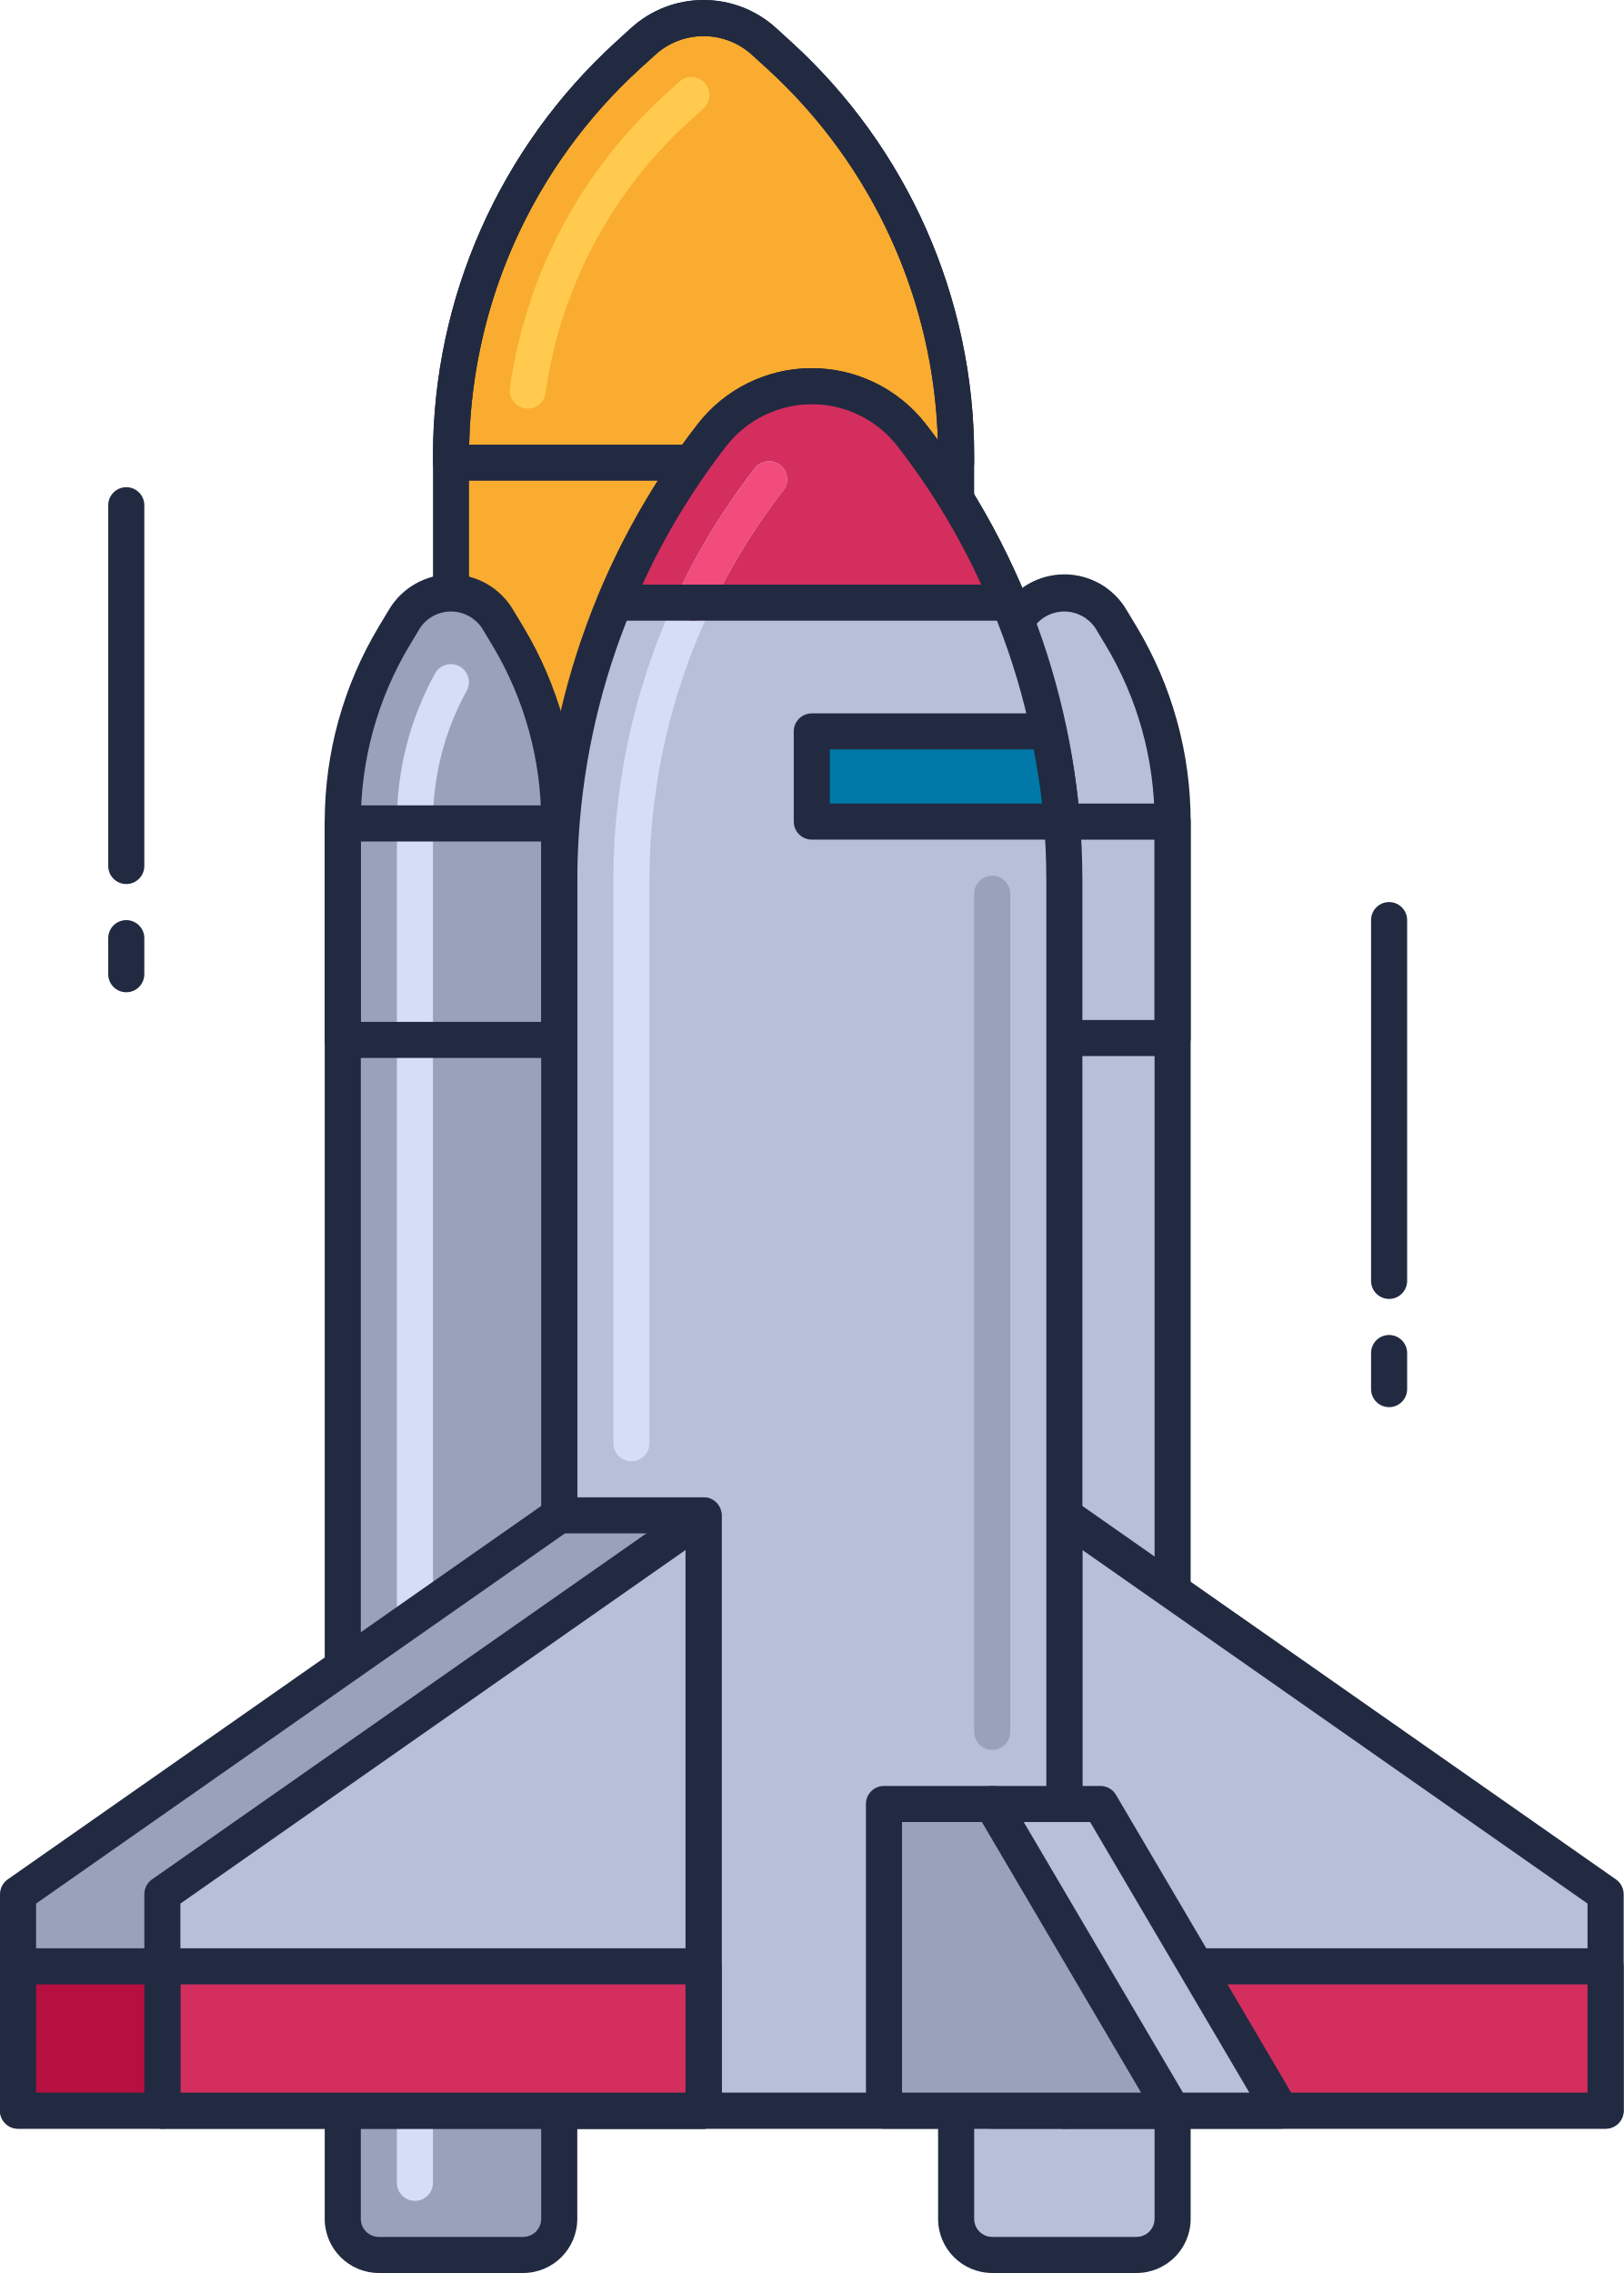
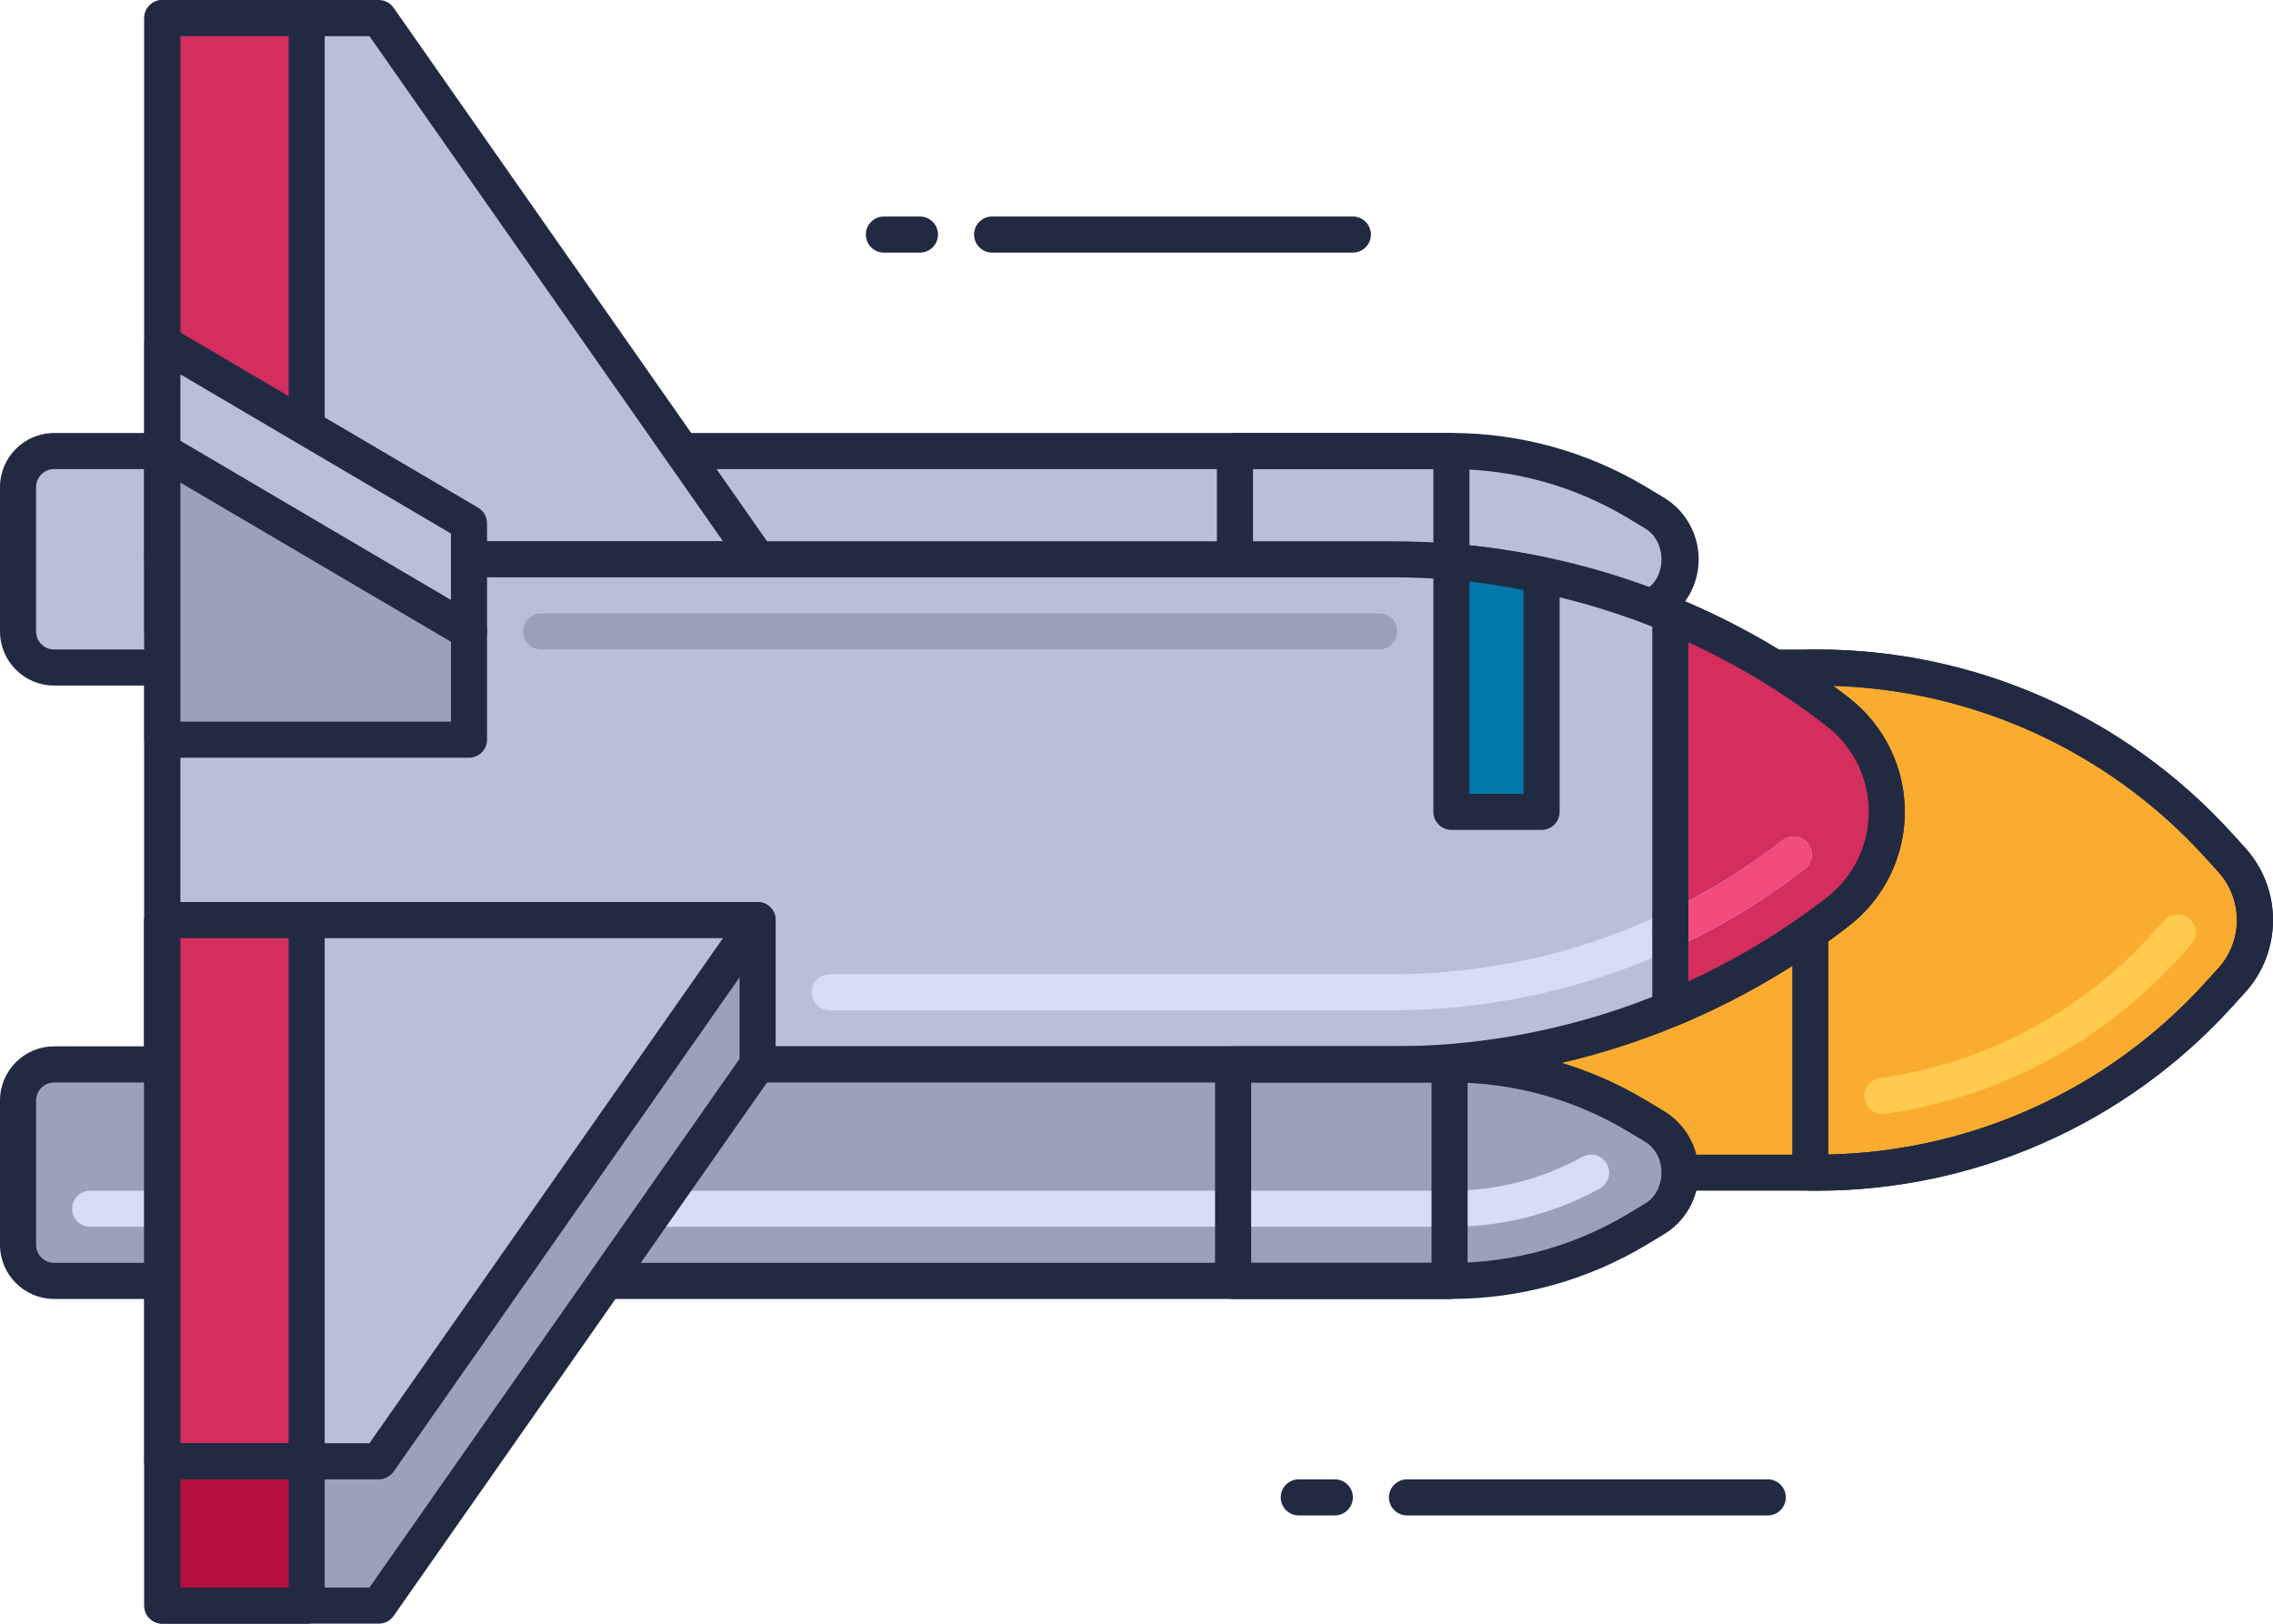
- <svg xmlns="http://www.w3.org/2000/svg" width="257.801" height="360.94" viewBox="0 0 257.801 360.94">
-   <g id="Space_Shuttle_Launch" transform="translate(-60.538 -0.396)">
-     <g id="Group_621" data-name="Group 621" transform="translate(129.283 0.396)">
-       <path id="Path_514" data-name="Path 514" d="M105.953,333.171H25.75V70.334A85.937,85.937,0,0,1,53.878,6.75l2.337-2.125a14.318,14.318,0,0,1,19.266,0L77.819,6.75a85.937,85.937,0,0,1,28.128,63.584V333.171Z" transform="translate(-22.886 1.989)" fill="#f9ac2f" />
-       <path id="Path_515" data-name="Path 515" d="M108.317,338.42h-80.2a2.865,2.865,0,0,1-2.864-2.864V72.719a88.985,88.985,0,0,1,29.068-65.7L56.655,4.89a17.116,17.116,0,0,1,23.121,0l2.332,2.125a88.969,88.969,0,0,1,29.074,65.7V335.555A2.865,2.865,0,0,1,108.317,338.42Zm-77.339-5.729h74.474V72.719A83.239,83.239,0,0,0,78.264,11.254L75.927,9.129a11.4,11.4,0,0,0-15.41,0L58.173,11.26A83.2,83.2,0,0,0,30.979,72.719Z" transform="translate(-25.25 -0.396)" fill="#212a41" />
+ <svg xmlns="http://www.w3.org/2000/svg" width="447.808" height="319.847" viewBox="0 0 447.808 319.847">
+   <g id="Space_Shuttle_Launch" transform="translate(0 319.847) rotate(-90)">
+     <g id="Group_621" data-name="Group 621" transform="translate(85.291 28.43)">
+       <path id="Path_514" data-name="Path 514" d="M99.506,0H0V326.095a106.619,106.619,0,0,0,34.9,78.887l2.9,2.637a17.764,17.764,0,0,0,23.9,0l2.9-2.637a106.619,106.619,0,0,0,34.9-78.887V0Z" transform="translate(3.554 3.554)" fill="#f9ac2f" />
+       <path id="Path_515" data-name="Path 515" d="M103.06,0H3.554A3.555,3.555,0,0,0,0,3.554V329.649a110.4,110.4,0,0,0,36.064,81.517l2.9,2.637a21.236,21.236,0,0,0,28.686,0l2.893-2.637a110.382,110.382,0,0,0,36.071-81.517V3.554A3.555,3.555,0,0,0,103.06,0ZM7.108,7.108h92.4V329.649a103.273,103.273,0,0,1-33.732,76.257l-2.9,2.637a14.141,14.141,0,0,1-19.119,0L40.847,405.9a103.227,103.227,0,0,1-33.74-76.25Z" fill="#212a41" />
    </g>
-     <g id="Group_622" data-name="Group 622" transform="translate(129.283 0.396)">
-       <path id="Path_516" data-name="Path 516" d="M108.317,76.734h-80.2A2.865,2.865,0,0,1,25.25,73.87V72.719a88.985,88.985,0,0,1,29.068-65.7L56.655,4.89a17.109,17.109,0,0,1,23.116,0l2.337,2.125h0a88.969,88.969,0,0,1,29.074,65.7V73.87A2.862,2.862,0,0,1,108.317,76.734ZM31,71.006h74.44A83.265,83.265,0,0,0,78.264,11.254L75.927,9.129a11.411,11.411,0,0,0-15.416,0l-2.337,2.125A83.249,83.249,0,0,0,31,71.006Z" transform="translate(-25.25 -0.396)" fill="#212a41" />
+     <g id="Group_622" data-name="Group 622" transform="translate(85.291 353.096)">
+       <path id="Path_516" data-name="Path 516" d="M103.06,0H3.554A3.555,3.555,0,0,0,0,3.554V4.982A110.4,110.4,0,0,0,36.064,86.5l2.9,2.637a21.226,21.226,0,0,0,28.679,0l2.9-2.637h0A110.382,110.382,0,0,0,106.613,4.982V3.554A3.551,3.551,0,0,0,103.06,0ZM7.129,7.108H99.485A103.305,103.305,0,0,1,65.773,81.239l-2.9,2.637a14.158,14.158,0,0,1-19.126,0l-2.9-2.637A103.285,103.285,0,0,1,7.129,7.108Z" transform="translate(0 0)" fill="#212a41" />
    </g>
-     <g id="Group_623" data-name="Group 623" transform="translate(141.464 12.624)">
-       <path id="Path_517" data-name="Path 517" d="M30.245,55.183a2.361,2.361,0,0,1-.4-.029,2.866,2.866,0,0,1-2.44-3.231A77.552,77.552,0,0,1,51.969,5.4l2.343-2.131a2.867,2.867,0,0,1,3.85,4.251L55.819,9.645A71.837,71.837,0,0,0,33.075,52.72,2.86,2.86,0,0,1,30.245,55.183Z" transform="translate(-27.376 -2.53)" fill="#ffca4d" />
+     <g id="Group_623" data-name="Group 623" transform="translate(100.403 367.312)">
+       <path id="Path_517" data-name="Path 517" d="M3.56,0a2.929,2.929,0,0,0-.5.036A3.556,3.556,0,0,0,.034,4.044a96.217,96.217,0,0,0,30.477,57.72l2.907,2.644a3.558,3.558,0,0,0,4.776-5.274L35.288,56.5A89.126,89.126,0,0,1,7.071,3.056,3.548,3.548,0,0,0,3.56,0Z" transform="translate(0 0)" fill="#ffca4d" />
    </g>
-     <g id="Group_624" data-name="Group 624" transform="translate(209.486 91.601)">
-       <path id="Path_518" data-name="Path 518" d="M47.914,23.743l1.656-2.756a8.591,8.591,0,0,1,14.734,0l1.656,2.756a57.32,57.32,0,0,1,8.164,29.475V275.094a5.731,5.731,0,0,1-5.729,5.729H45.479a5.731,5.731,0,0,1-5.729-5.729V53.218A57.3,57.3,0,0,1,47.914,23.743Z" transform="translate(-36.886 -13.953)" fill="#b7c0d7" />
-       <path id="Path_519" data-name="Path 519" d="M70.758,286.05H47.843a8.6,8.6,0,0,1-8.593-8.593V55.581a60.2,60.2,0,0,1,8.57-30.947h0l1.656-2.756a11.455,11.455,0,0,1,19.65.006l1.656,2.75a60.14,60.14,0,0,1,8.57,30.947V277.457A8.6,8.6,0,0,1,70.758,286.05ZM52.736,27.579a54.414,54.414,0,0,0-7.757,28V277.457a2.869,2.869,0,0,0,2.864,2.864H70.758a2.869,2.869,0,0,0,2.864-2.864V55.581a54.414,54.414,0,0,0-7.757-28l-1.656-2.75a5.925,5.925,0,0,0-9.825-.006Z" transform="translate(-39.25 -16.316)" fill="#212a41" />
+     <g id="Group_624" data-name="Group 624" transform="translate(184.797 0)">
+       <path id="Path_518" data-name="Path 518" d="M10.128,318.952l2.054,3.419a10.658,10.658,0,0,0,18.281,0l2.054-3.419a71.115,71.115,0,0,0,10.128-36.568V7.108A7.11,7.11,0,0,0,35.538,0H7.108A7.11,7.11,0,0,0,0,7.108V282.383A71.1,71.1,0,0,0,10.128,318.952Z" transform="translate(3.554 3.554)" fill="#b7c0d7" />
+       <path id="Path_519" data-name="Path 519" d="M39.092,0H10.661A10.674,10.674,0,0,0,0,10.661V285.937a74.683,74.683,0,0,0,10.633,38.4h0l2.054,3.419a14.212,14.212,0,0,0,24.379-.007l2.054-3.412a74.614,74.614,0,0,0,10.633-38.4V10.661A10.674,10.674,0,0,0,39.092,0ZM16.731,320.679a67.51,67.51,0,0,1-9.624-34.742V10.661a3.56,3.56,0,0,1,3.554-3.554h28.43a3.56,3.56,0,0,1,3.554,3.554V285.937a67.509,67.509,0,0,1-9.624,34.742l-2.054,3.412c-2.594,4.328-9.6,4.321-12.189.007Z" transform="translate(0 0)" fill="#212a41" />
    </g>
-     <g id="Group_625" data-name="Group 625" transform="translate(209.486 127.996)">
-       <path id="Path_520" data-name="Path 520" d="M76.487,62.771H42.114a2.865,2.865,0,0,1-2.864-2.864V25.533a2.865,2.865,0,0,1,2.864-2.864H76.487a2.865,2.865,0,0,1,2.864,2.864V59.906A2.862,2.862,0,0,1,76.487,62.771ZM44.979,57.042H73.623V28.4H44.979Z" transform="translate(-39.25 -22.669)" fill="#212a41" />
+     <g id="Group_625" data-name="Group 625" transform="translate(184.797 239.745)">
+       <path id="Path_520" data-name="Path 520" d="M46.2,0H3.554A3.555,3.555,0,0,0,0,3.554V46.2a3.555,3.555,0,0,0,3.554,3.554H46.2A3.555,3.555,0,0,0,49.753,46.2V3.554A3.551,3.551,0,0,0,46.2,0ZM7.108,7.108H42.645V42.645H7.108Z" fill="#212a41" />
    </g>
-     <g id="Group_626" data-name="Group 626" transform="translate(226.673 238.167)">
-       <path id="Path_521" data-name="Path 521" d="M128.682,102.552,42.75,42.4v94.525h85.932Z" transform="translate(-39.886 -39.537)" fill="#b7c0d7" />
-       <path id="Path_522" data-name="Path 522" d="M131.046,142.153H45.114a2.865,2.865,0,0,1-2.864-2.864V44.763a2.87,2.87,0,0,1,4.514-2.343L132.7,102.573a2.882,2.882,0,0,1,1.22,2.349v34.373A2.873,2.873,0,0,1,131.046,142.153Zm-83.067-5.729h80.2V106.405l-80.2-56.142Z" transform="translate(-42.25 -41.9)" fill="#212a41" />
+     <g id="Group_626" data-name="Group 626" transform="translate(206.119 28.43)">
+       <path id="Path_521" data-name="Path 521" d="M106.613,42.645,0,117.275V0H106.613Z" transform="translate(3.554 3.554)" fill="#b7c0d7" />
+       <path id="Path_522" data-name="Path 522" d="M110.167,0H3.554A3.555,3.555,0,0,0,0,3.554V120.829a3.56,3.56,0,0,0,5.6,2.907L112.214,49.106a3.575,3.575,0,0,0,1.514-2.914V3.547A3.564,3.564,0,0,0,110.167,0ZM7.108,7.108h99.506V44.351L7.108,114.005Z" transform="translate(0 0)" fill="#212a41" />
    </g>
-     <g id="Group_627" data-name="Group 627" transform="translate(146.47 58.861)">
-       <path id="Path_523" data-name="Path 523" d="M84.813,19.021l-.137-.178a20.045,20.045,0,0,0-31.652,0l-.137.178A114.56,114.56,0,0,0,28.751,89.364V284.934h80.2V89.364A114.6,114.6,0,0,0,84.813,19.021Z" transform="translate(-25.881 -8.239)" fill="#b7c0d7" />
-       <path id="Path_524" data-name="Path 524" d="M111.317,290.16h-80.2A2.865,2.865,0,0,1,28.25,287.3V91.726a118,118,0,0,1,24.737-72.1A22.919,22.919,0,0,1,89.3,19.446l.137.178a118,118,0,0,1,24.737,72.1V287.3A2.857,2.857,0,0,1,111.317,290.16Zm-77.339-5.729h74.474V91.726A112.257,112.257,0,0,0,84.925,23.147l-.132-.178a17.189,17.189,0,0,0-27.137-.006A112.406,112.406,0,0,0,33.985,91.726V284.431Z" transform="translate(-28.25 -10.601)" fill="#212a41" />
+     <g id="Group_627" data-name="Group 627" transform="translate(106.613 28.43)">
+       <path id="Path_523" data-name="Path 523" d="M69.555,329.912l-.171.22a24.87,24.87,0,0,1-39.269,0l-.171-.22A142.132,142.132,0,0,1,0,242.638V0H99.506V242.638A142.182,142.182,0,0,1,69.555,329.912Z" transform="translate(3.561 3.554)" fill="#b7c0d7" />
+       <path id="Path_524" data-name="Path 524" d="M103.06,0H3.554A3.555,3.555,0,0,0,0,3.554V246.192a146.4,146.4,0,0,0,30.69,89.456,28.435,28.435,0,0,0,45.055.22l.171-.22a146.4,146.4,0,0,0,30.69-89.456V3.554A3.545,3.545,0,0,0,103.06,0ZM7.108,7.108h92.4V246.192a139.275,139.275,0,0,1-29.191,85.085l-.163.22a21.326,21.326,0,0,1-33.669.007A139.459,139.459,0,0,1,7.115,246.192V7.108Z" transform="translate(0 0)" fill="#212a41" />
    </g>
-     <g id="Group_628" data-name="Group 628" transform="translate(112.097 91.601)">
-       <path id="Path_525" data-name="Path 525" d="M30.914,23.743l1.656-2.756a8.591,8.591,0,0,1,14.734,0l1.656,2.756a57.32,57.32,0,0,1,8.164,29.475V275.094a5.731,5.731,0,0,1-5.729,5.729H28.479a5.731,5.731,0,0,1-5.729-5.729V53.218A57.3,57.3,0,0,1,30.914,23.743Z" transform="translate(-19.886 -13.953)" fill="#99a2b9" />
-       <path id="Path_526" data-name="Path 526" d="M53.758,286.05H30.843a8.6,8.6,0,0,1-8.593-8.593V55.581a60.2,60.2,0,0,1,8.57-30.947h0l1.656-2.756a11.455,11.455,0,0,1,19.65.006l1.656,2.75a60.141,60.141,0,0,1,8.57,30.947V277.457A8.6,8.6,0,0,1,53.758,286.05ZM35.736,27.579a54.414,54.414,0,0,0-7.757,28V277.457a2.869,2.869,0,0,0,2.864,2.864H53.758a2.869,2.869,0,0,0,2.864-2.864V55.581a54.414,54.414,0,0,0-7.757-28l-1.656-2.75a5.925,5.925,0,0,0-9.825-.006Z" transform="translate(-22.25 -16.316)" fill="#212a41" />
+     <g id="Group_628" data-name="Group 628" transform="translate(63.968 0)">
+       <path id="Path_525" data-name="Path 525" d="M10.128,318.952l2.054,3.419a10.658,10.658,0,0,0,18.281,0l2.054-3.419a71.115,71.115,0,0,0,10.128-36.568V7.108A7.11,7.11,0,0,0,35.538,0H7.108A7.11,7.11,0,0,0,0,7.108V282.383A71.1,71.1,0,0,0,10.128,318.952Z" transform="translate(3.554 3.554)" fill="#99a2b9" />
+       <path id="Path_526" data-name="Path 526" d="M39.092,0H10.661A10.674,10.674,0,0,0,0,10.661V285.937a74.683,74.683,0,0,0,10.633,38.4h0l2.054,3.419a14.212,14.212,0,0,0,24.379-.007l2.054-3.412a74.615,74.615,0,0,0,10.633-38.4V10.661A10.674,10.674,0,0,0,39.092,0ZM16.731,320.679a67.51,67.51,0,0,1-9.624-34.742V10.661a3.56,3.56,0,0,1,3.554-3.554h28.43a3.56,3.56,0,0,1,3.554,3.554V285.937a67.51,67.51,0,0,1-9.624,34.742l-2.054,3.412c-2.594,4.328-9.6,4.321-12.189.007Z" transform="translate(0 0)" fill="#212a41" />
    </g>
-     <g id="Group_629" data-name="Group 629" transform="translate(123.555 105.812)">
-       <path id="Path_527" data-name="Path 527" d="M27.114,262.862A2.865,2.865,0,0,1,24.25,260V43.851a48.811,48.811,0,0,1,6.084-23.574,2.866,2.866,0,0,1,5.013,2.778,43.083,43.083,0,0,0-5.368,20.8V260A2.865,2.865,0,0,1,27.114,262.862Z" transform="translate(-24.25 -18.797)" fill="#d5def5" />
+     <g id="Group_629" data-name="Group 629" transform="translate(78.183 14.215)">
+       <path id="Path_527" data-name="Path 527" d="M3.554,0A3.555,3.555,0,0,0,0,3.554V271.722A60.559,60.559,0,0,0,7.548,300.97a3.555,3.555,0,0,0,6.219-3.447,53.452,53.452,0,0,1-6.66-25.808V3.554A3.555,3.555,0,0,0,3.554,0Z" fill="#d5def5" />
    </g>
-     <g id="Group_630" data-name="Group 630" transform="translate(226.673 309.776)">
-       <rect id="Rectangle_202" data-name="Rectangle 202" width="85.932" height="22.915" transform="translate(2.864 2.864)" fill="#d32e5e" />
-       <path id="Path_528" data-name="Path 528" d="M131.046,83.044H45.114A2.865,2.865,0,0,1,42.25,80.18V57.264A2.865,2.865,0,0,1,45.114,54.4h85.932a2.865,2.865,0,0,1,2.864,2.864V80.18A2.865,2.865,0,0,1,131.046,83.044ZM47.979,77.315h80.2V60.129h-80.2Z" transform="translate(-42.25 -54.4)" fill="#212a41" />
+     <g id="Group_630" data-name="Group 630" transform="translate(206.119 28.43)">
+       <rect id="Rectangle_202" data-name="Rectangle 202" width="106.613" height="28.43" transform="translate(3.554 3.554)" fill="#d32e5e" />
+       <path id="Path_528" data-name="Path 528" d="M110.167,0H3.554A3.555,3.555,0,0,0,0,3.554v28.43a3.555,3.555,0,0,0,3.554,3.554H110.167a3.555,3.555,0,0,0,3.554-3.554V3.554A3.555,3.555,0,0,0,110.167,0ZM7.108,7.108h99.506V28.43H7.108Z" fill="#212a41" />
    </g>
-     <g id="Group_631" data-name="Group 631" transform="translate(158.151 61.722)">
-       <path id="Path_529" data-name="Path 529" d="M45.745,18.843l-.137.178A114.147,114.147,0,0,0,30.289,45.476h62.57A114.8,114.8,0,0,0,77.54,19.021l-.137-.178A20.051,20.051,0,0,0,45.745,18.843Z" transform="translate(-30.289 -11.1)" fill="#d32e5e" />
+     <g id="Group_631" data-name="Group 631" transform="translate(121.106 329.073)">
+       <path id="Path_529" data-name="Path 529" d="M19.176,33.043l-.171-.22A141.62,141.62,0,0,1,0,0H77.629A142.426,142.426,0,0,1,58.623,32.823l-.171.22A24.877,24.877,0,0,1,19.176,33.043Z" transform="translate(0 0)" fill="#d32e5e" />
    </g>
-     <g id="Group_632" data-name="Group 632" transform="translate(215.215 283.996)">
-       <path id="Path_530" data-name="Path 530" d="M57.936,50.4H40.75V99.095H86.58Z" transform="translate(-37.886 -47.536)" fill="#b7c0d7" />
-       <path id="Path_531" data-name="Path 531" d="M88.945,104.323H43.114a2.865,2.865,0,0,1-2.864-2.864V52.764A2.865,2.865,0,0,1,43.114,49.9H60.3a2.866,2.866,0,0,1,2.469,1.415L91.414,100.01a2.864,2.864,0,0,1-2.469,4.314ZM45.979,98.595H83.938L58.662,55.629H45.979Z" transform="translate(-40.25 -49.9)" fill="#212a41" />
+     <g id="Group_632" data-name="Group 632" transform="translate(191.904 28.43)">
+       <path id="Path_530" data-name="Path 530" d="M21.323,60.414H0V0H56.86Z" transform="translate(3.554 3.554)" fill="#b7c0d7" />
+       <path id="Path_531" data-name="Path 531" d="M60.414,0H3.554A3.555,3.555,0,0,0,0,3.554V63.968a3.555,3.555,0,0,0,3.554,3.554H24.876a3.556,3.556,0,0,0,3.063-1.756L63.478,5.352A3.553,3.553,0,0,0,60.414,0ZM7.108,7.108H54.2L22.844,60.414H7.108Z" transform="translate(0)" fill="#212a41" />
    </g>
-     <g id="Group_633" data-name="Group 633" transform="translate(198.029 283.996)">
-       <path id="Path_532" data-name="Path 532" d="M54.936,50.4H37.75V99.095H83.58Z" transform="translate(-34.886 -47.536)" fill="#99a2b9" />
-       <path id="Path_533" data-name="Path 533" d="M85.945,104.323H40.114a2.865,2.865,0,0,1-2.864-2.864V52.764A2.865,2.865,0,0,1,40.114,49.9H57.3a2.866,2.866,0,0,1,2.469,1.415L88.414,100.01a2.864,2.864,0,0,1-2.469,4.314ZM42.979,98.595H80.938L55.662,55.629H42.979Z" transform="translate(-37.25 -49.9)" fill="#212a41" />
+     <g id="Group_633" data-name="Group 633" transform="translate(170.581 28.43)">
+       <path id="Path_532" data-name="Path 532" d="M21.323,60.414H0V0H56.861Z" transform="translate(3.554 3.554)" fill="#99a2b9" />
+       <path id="Path_533" data-name="Path 533" d="M60.414,0H3.554A3.555,3.555,0,0,0,0,3.554V63.968a3.555,3.555,0,0,0,3.554,3.554H24.876a3.556,3.556,0,0,0,3.063-1.756L63.478,5.352A3.553,3.553,0,0,0,60.414,0ZM7.108,7.108H54.2L22.844,60.414H7.108Z" fill="#212a41" />
    </g>
-     <g id="Group_634" data-name="Group 634" transform="translate(112.097 128.288)">
-       <path id="Path_534" data-name="Path 534" d="M59.487,62.822H25.114a2.865,2.865,0,0,1-2.864-2.864V25.584a2.865,2.865,0,0,1,2.864-2.864H59.487a2.865,2.865,0,0,1,2.864,2.864V59.957A2.862,2.862,0,0,1,59.487,62.822ZM27.979,57.093H56.623V28.449H27.979Z" transform="translate(-22.25 -22.72)" fill="#212a41" />
+     <g id="Group_634" data-name="Group 634" transform="translate(63.968 239.383)">
+       <path id="Path_534" data-name="Path 534" d="M46.2,0H3.554A3.555,3.555,0,0,0,0,3.554V46.2a3.555,3.555,0,0,0,3.554,3.554H46.2A3.555,3.555,0,0,0,49.753,46.2V3.554A3.551,3.551,0,0,0,46.2,0ZM7.108,7.108H42.645V42.645H7.108Z" transform="translate(0 0)" fill="#212a41" />
    </g>
-     <g id="Group_635" data-name="Group 635" transform="translate(186.571 113.674)">
-       <path id="Path_535" data-name="Path 535" d="M73.331,20.67H35.75V34.992H75.473A115.267,115.267,0,0,0,73.331,20.67Z" transform="translate(-32.886 -17.8)" fill="#0079a8" />
-       <path id="Path_536" data-name="Path 536" d="M77.838,40.22H38.114a2.865,2.865,0,0,1-2.864-2.864V23.033a2.865,2.865,0,0,1,2.864-2.864H75.7a2.863,2.863,0,0,1,2.8,2.28,117.585,117.585,0,0,1,2.194,14.677,2.834,2.834,0,0,1-.75,2.171A2.88,2.88,0,0,1,77.838,40.22ZM40.979,34.491h33.7c-.315-2.721-.75-5.563-1.335-8.593H40.979Z" transform="translate(-35.25 -20.169)" fill="#212a41" />
+     <g id="Group_635" data-name="Group 635" transform="translate(156.366 282.39)">
+       <path id="Path_535" data-name="Path 535" d="M46.626,17.769H0V0H49.284A143.008,143.008,0,0,1,46.626,17.769Z" transform="translate(3.554 3.547)" fill="#0079a8" />
+       <path id="Path_536" data-name="Path 536" d="M52.838,0H3.554A3.555,3.555,0,0,0,0,3.554V21.323a3.555,3.555,0,0,0,3.554,3.554H50.179a3.552,3.552,0,0,0,3.476-2.829,145.884,145.884,0,0,0,2.722-18.21,3.516,3.516,0,0,0-.931-2.694A3.573,3.573,0,0,0,52.838,0ZM7.108,7.108H48.921c-.391,3.376-.931,6.9-1.656,10.661H7.108Z" fill="#212a41" />
    </g>
-     <g id="Group_640" data-name="Group 640" transform="translate(157.927 73.632)">
-       <path id="Path_545" data-name="Path 545" d="M33.114,171.985a2.865,2.865,0,0,1-2.864-2.864V79.533A106.814,106.814,0,0,1,52.718,14.288a2.865,2.865,0,0,1,4.52,3.523,101.053,101.053,0,0,0-21.26,61.728V169.12A2.865,2.865,0,0,1,33.114,171.985Z" transform="translate(-30.25 -13.179)" fill="#d5def5" />
+     <g id="Group_640" data-name="Group 640" transform="translate(120.829 159.92)">
+       <path id="Path_545" data-name="Path 545" d="M3.554,0A3.555,3.555,0,0,0,0,3.554V114.7A132.521,132.521,0,0,0,27.876,195.65a3.555,3.555,0,0,0,5.608-4.371A125.374,125.374,0,0,1,7.108,114.695V3.554A3.555,3.555,0,0,0,3.554,0Z" transform="translate(0 0)" fill="#d5def5" />
    </g>
-     <g id="Group_641" data-name="Group 641" transform="translate(167.775 73.632)">
-       <path id="Path_546" data-name="Path 546" d="M34.833,38.51a2.9,2.9,0,0,1-1.22-.269,2.861,2.861,0,0,1-1.369-3.81A107.049,107.049,0,0,1,44.59,14.288a2.865,2.865,0,0,1,4.52,3.523A101.074,101.074,0,0,0,37.423,36.865,2.861,2.861,0,0,1,34.833,38.51Z" transform="translate(-31.969 -13.179)" fill="#f14c7c" />
+     <g id="Group_641" data-name="Group 641" transform="translate(133.046 325.519)">
+       <path id="Path_546" data-name="Path 546" d="M3.554,0A3.6,3.6,0,0,0,2.04.334a3.549,3.549,0,0,0-1.7,4.727,132.813,132.813,0,0,0,15.317,24.99,3.555,3.555,0,0,0,5.608-4.371A125.4,125.4,0,0,1,6.766,2.04,3.549,3.549,0,0,0,3.554,0Z" transform="translate(0 0)" fill="#f14c7c" />
    </g>
-     <g id="Group_642" data-name="Group 642" transform="translate(155.287 58.861)">
-       <path id="Path_547" data-name="Path 547" d="M95.222,50.7H32.652a2.864,2.864,0,0,1-2.647-3.964,117.766,117.766,0,0,1,15.7-27.114l.137-.178a22.913,22.913,0,0,1,36.172,0A118,118,0,0,1,97.863,46.738,2.864,2.864,0,0,1,95.222,50.7ZM37.029,44.974H90.851a111.193,111.193,0,0,0-13.2-21.832,17.194,17.194,0,0,0-27.275-.178h-.006l-.137.178A111.447,111.447,0,0,0,37.029,44.974Z" transform="translate(-29.789 -10.601)" fill="#212a41" />
+     <g id="Group_642" data-name="Group 642" transform="translate(117.553 325.519)">
+       <path id="Path_547" data-name="Path 547" d="M81.181,0H3.552A3.553,3.553,0,0,0,.269,4.918a146.108,146.108,0,0,0,19.482,33.64l.171.22a28.427,28.427,0,0,0,44.877,0,146.4,146.4,0,0,0,19.66-33.86A3.553,3.553,0,0,0,81.181,0ZM8.983,7.108H75.758A137.954,137.954,0,0,1,59.375,34.194a21.333,21.333,0,0,1-33.839.22h-.007l-.171-.22A138.27,138.27,0,0,1,8.983,7.108Z" transform="translate(0 0)" fill="#212a41" />
    </g>
-     <g id="Group_643" data-name="Group 643" transform="translate(60.538 238.166)">
-       <path id="Path_548" data-name="Path 548" d="M13.75,102.552,99.682,42.4H122.6v94.525H13.75Z" transform="translate(-10.886 -39.536)" fill="#99a2b9" />
-       <path id="Path_549" data-name="Path 549" d="M124.961,142.154H16.114a2.865,2.865,0,0,1-2.864-2.864V104.917a2.882,2.882,0,0,1,1.22-2.349L100.4,42.416a2.867,2.867,0,0,1,1.644-.516h22.915a2.865,2.865,0,0,1,2.864,2.864v94.525A2.865,2.865,0,0,1,124.961,142.154ZM18.979,136.425H122.1v-88.8H102.946L18.979,106.406Z" transform="translate(-13.25 -41.9)" fill="#212a41" />
+     <g id="Group_643" data-name="Group 643" transform="translate(0 28.43)">
+       <path id="Path_548" data-name="Path 548" d="M0,42.645l106.613,74.629h28.43V0H0Z" transform="translate(3.554 3.554)" fill="#99a2b9" />
+       <path id="Path_549" data-name="Path 549" d="M138.6,0H3.554A3.555,3.555,0,0,0,0,3.554V46.2a3.575,3.575,0,0,0,1.514,2.914l106.613,74.629a3.557,3.557,0,0,0,2.04.64H138.6a3.555,3.555,0,0,0,3.554-3.554V3.554A3.555,3.555,0,0,0,138.6,0ZM7.108,7.108H135.044V117.275H111.283L7.108,44.351Z" transform="translate(0 0)" fill="#212a41" />
    </g>
-     <g id="Group_644" data-name="Group 644" transform="translate(83.453 238.162)">
-       <path id="Path_550" data-name="Path 550" d="M17.75,102.552,103.682,42.4v94.525H17.75Z" transform="translate(-14.886 -39.531)" fill="#b7c0d7" />
-       <path id="Path_551" data-name="Path 551" d="M106.046,142.157H20.114a2.865,2.865,0,0,1-2.864-2.864V104.92a2.882,2.882,0,0,1,1.22-2.349L104.4,42.419a2.87,2.87,0,0,1,4.514,2.343v94.525A2.875,2.875,0,0,1,106.046,142.157Zm-83.067-5.729h80.2V50.268l-80.2,56.142Z" transform="translate(-17.25 -41.899)" fill="#212a41" />
+     <g id="Group_644" data-name="Group 644" transform="translate(28.43 28.43)">
+       <path id="Path_550" data-name="Path 550" d="M0,42.645l106.613,74.629V0H0Z" transform="translate(3.554 3.554)" fill="#b7c0d7" />
+       <path id="Path_551" data-name="Path 551" d="M110.167,0H3.554A3.555,3.555,0,0,0,0,3.554V46.2a3.575,3.575,0,0,0,1.514,2.914l106.613,74.629a3.56,3.56,0,0,0,5.6-2.907V3.561A3.567,3.567,0,0,0,110.167,0ZM7.108,7.108h99.506v106.9L7.108,44.351Z" transform="translate(0 0)" fill="#212a41" />
    </g>
-     <g id="Group_645" data-name="Group 645" transform="translate(83.453 309.776)">
-       <rect id="Rectangle_203" data-name="Rectangle 203" width="85.932" height="22.915" transform="translate(2.864 2.864)" fill="#d32e5e" />
-       <path id="Path_552" data-name="Path 552" d="M106.046,83.044H20.114A2.865,2.865,0,0,1,17.25,80.18V57.264A2.865,2.865,0,0,1,20.114,54.4h85.932a2.865,2.865,0,0,1,2.864,2.864V80.18A2.865,2.865,0,0,1,106.046,83.044ZM22.979,77.315h80.2V60.129h-80.2Z" transform="translate(-17.25 -54.4)" fill="#212a41" />
+     <g id="Group_645" data-name="Group 645" transform="translate(28.43 28.43)">
+       <rect id="Rectangle_203" data-name="Rectangle 203" width="106.613" height="28.43" transform="translate(3.554 3.554)" fill="#d32e5e" />
+       <path id="Path_552" data-name="Path 552" d="M110.167,0H3.554A3.555,3.555,0,0,0,0,3.554v28.43a3.555,3.555,0,0,0,3.554,3.554H110.167a3.555,3.555,0,0,0,3.554-3.554V3.554A3.555,3.555,0,0,0,110.167,0ZM7.108,7.108h99.506V28.43H7.108Z" fill="#212a41" />
    </g>
-     <g id="Group_646" data-name="Group 646" transform="translate(60.538 309.776)">
-       <rect id="Rectangle_204" data-name="Rectangle 204" width="22.915" height="22.915" transform="translate(2.864 2.864)" fill="#b51040" />
-       <path id="Path_553" data-name="Path 553" d="M39.03,83.044H16.114A2.865,2.865,0,0,1,13.25,80.18V57.264A2.865,2.865,0,0,1,16.114,54.4H39.03a2.865,2.865,0,0,1,2.864,2.864V80.18A2.865,2.865,0,0,1,39.03,83.044ZM18.979,77.315H36.165V60.129H18.979Z" transform="translate(-13.25 -54.4)" fill="#212a41" />
+     <g id="Group_646" data-name="Group 646" transform="translate(0 28.43)">
+       <rect id="Rectangle_204" data-name="Rectangle 204" width="28.43" height="28.43" transform="translate(3.554 3.554)" fill="#b51040" />
+       <path id="Path_553" data-name="Path 553" d="M31.984,0H3.554A3.555,3.555,0,0,0,0,3.554v28.43a3.555,3.555,0,0,0,3.554,3.554h28.43a3.555,3.555,0,0,0,3.554-3.554V3.554A3.555,3.555,0,0,0,31.984,0ZM7.108,7.108H28.43V28.43H7.108Z" fill="#212a41" />
    </g>
-     <g id="Group_647" data-name="Group 647" transform="translate(215.215 139.459)">
-       <path id="Path_554" data-name="Path 554" d="M43.114,163.479a2.865,2.865,0,0,1-2.864-2.864V27.534a2.864,2.864,0,1,1,5.729,0v133.08A2.865,2.865,0,0,1,43.114,163.479Z" transform="translate(-40.25 -24.67)" fill="#99a2b9" />
+     <g id="Group_647" data-name="Group 647" transform="translate(191.904 103.06)">
+       <path id="Path_554" data-name="Path 554" d="M3.554,0A3.555,3.555,0,0,0,0,3.554V168.662a3.554,3.554,0,0,0,7.108,0V3.554A3.555,3.555,0,0,0,3.554,0Z" transform="translate(0 0)" fill="#99a2b9" />
    </g>
-     <g id="Group_648" data-name="Group 648" transform="translate(77.724 77.76)">
-       <path id="Path_555" data-name="Path 555" d="M19.114,76.917a2.865,2.865,0,0,1-2.864-2.864V16.764a2.864,2.864,0,1,1,5.729,0V74.052A2.865,2.865,0,0,1,19.114,76.917Z" transform="translate(-16.25 -13.9)" fill="#212a41" />
+     <g id="Group_648" data-name="Group 648" transform="translate(21.323 273.641)">
+       <path id="Path_555" data-name="Path 555" d="M3.554,0A3.555,3.555,0,0,0,0,3.554V74.629a3.554,3.554,0,1,0,7.108,0V3.554A3.555,3.555,0,0,0,3.554,0Z" transform="translate(0 0)" fill="#212a41" />
    </g>
-     <g id="Group_649" data-name="Group 649" transform="translate(77.724 146.505)">
-       <path id="Path_556" data-name="Path 556" d="M19.114,37.358a2.865,2.865,0,0,1-2.864-2.864V28.764a2.864,2.864,0,1,1,5.729,0v5.729A2.865,2.865,0,0,1,19.114,37.358Z" transform="translate(-16.25 -25.9)" fill="#212a41" />
+     <g id="Group_649" data-name="Group 649" transform="translate(21.323 252.318)">
+       <path id="Path_556" data-name="Path 556" d="M3.554,0A3.555,3.555,0,0,0,0,3.554v7.108a3.554,3.554,0,1,0,7.108,0V3.554A3.555,3.555,0,0,0,3.554,0Z" transform="translate(0 0)" fill="#212a41" />
    </g>
-     <g id="Group_650" data-name="Group 650" transform="translate(278.232 143.641)">
-       <path id="Path_557" data-name="Path 557" d="M54.114,88.417a2.865,2.865,0,0,1-2.864-2.864V28.264a2.864,2.864,0,0,1,5.729,0V85.552A2.865,2.865,0,0,1,54.114,88.417Z" transform="translate(-51.25 -25.4)" fill="#212a41" />
+     <g id="Group_650" data-name="Group 650" transform="translate(270.087 191.904)">
+       <path id="Path_557" data-name="Path 557" d="M3.554,0A3.555,3.555,0,0,0,0,3.554V74.629a3.554,3.554,0,0,0,7.108,0V3.554A3.555,3.555,0,0,0,3.554,0Z" fill="#212a41" />
    </g>
-     <g id="Group_651" data-name="Group 651" transform="translate(278.232 212.386)">
-       <path id="Path_558" data-name="Path 558" d="M54.114,48.858a2.865,2.865,0,0,1-2.864-2.864V40.264a2.864,2.864,0,0,1,5.729,0v5.729A2.865,2.865,0,0,1,54.114,48.858Z" transform="translate(-51.25 -37.4)" fill="#212a41" />
+     <g id="Group_651" data-name="Group 651" transform="translate(270.087 170.581)">
+       <path id="Path_558" data-name="Path 558" d="M3.554,0A3.555,3.555,0,0,0,0,3.554v7.108a3.554,3.554,0,0,0,7.108,0V3.554A3.555,3.555,0,0,0,3.554,0Z" transform="translate(0 0)" fill="#212a41" />
    </g>
  </g>
</svg>
